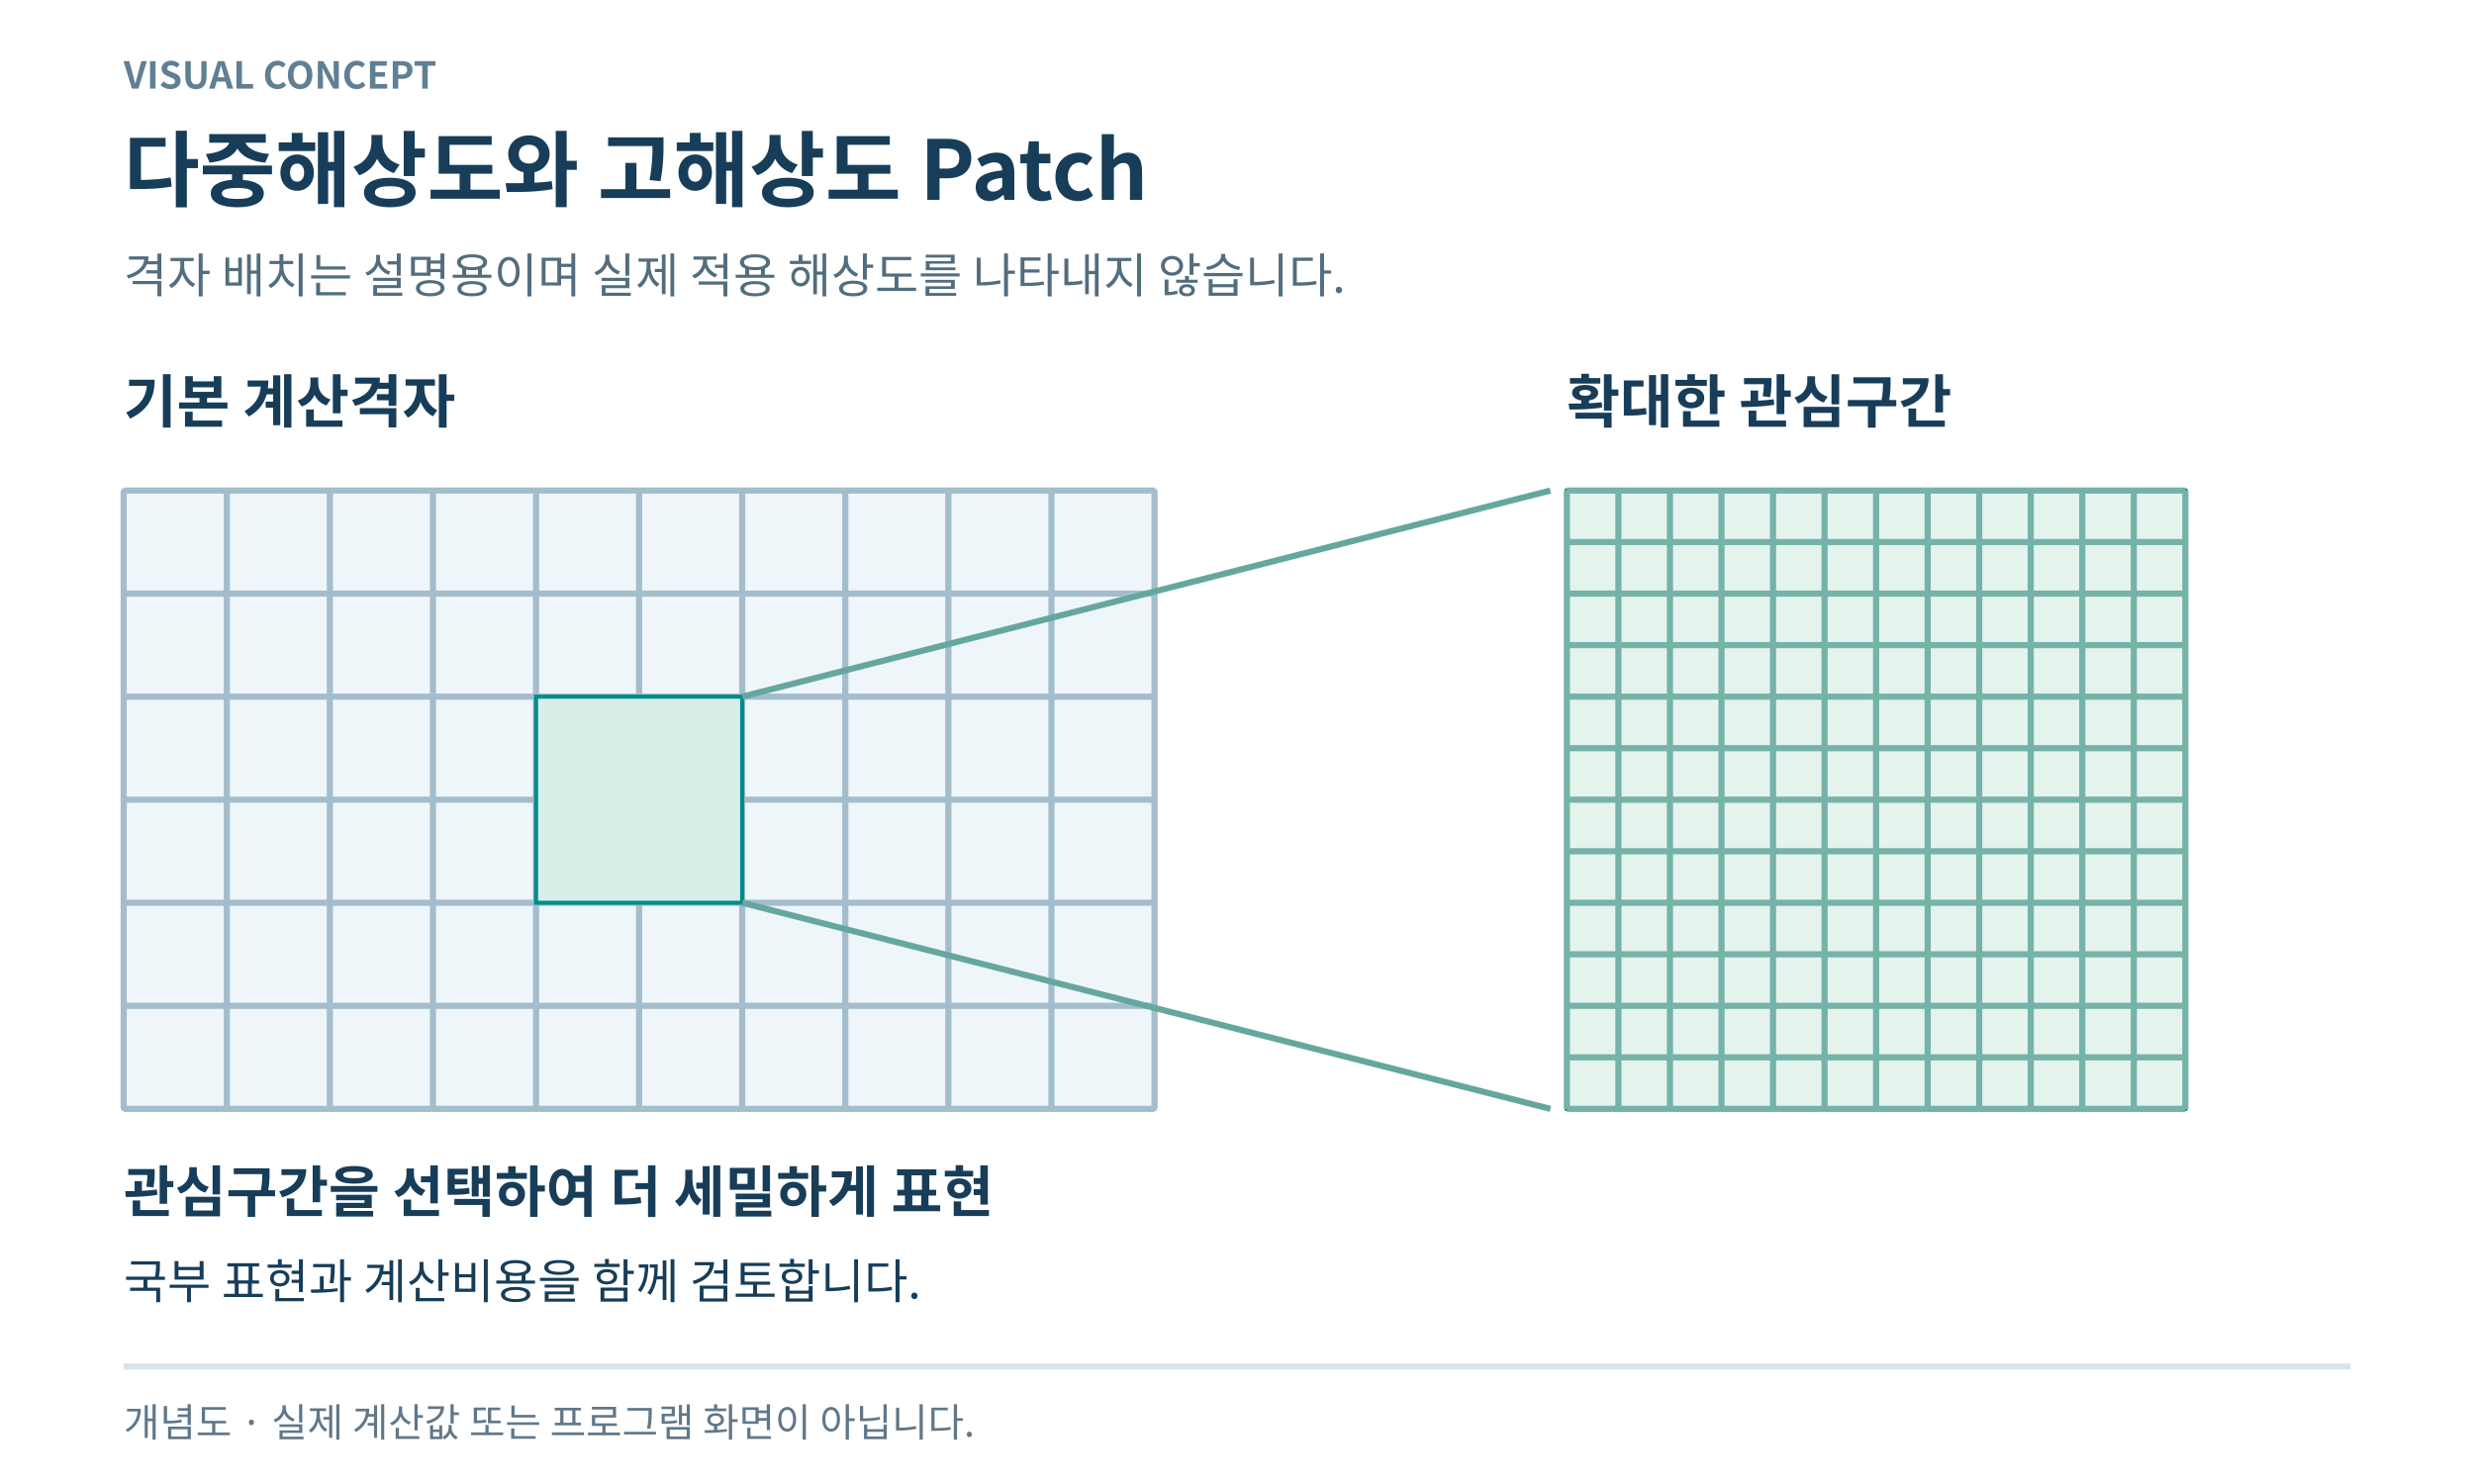
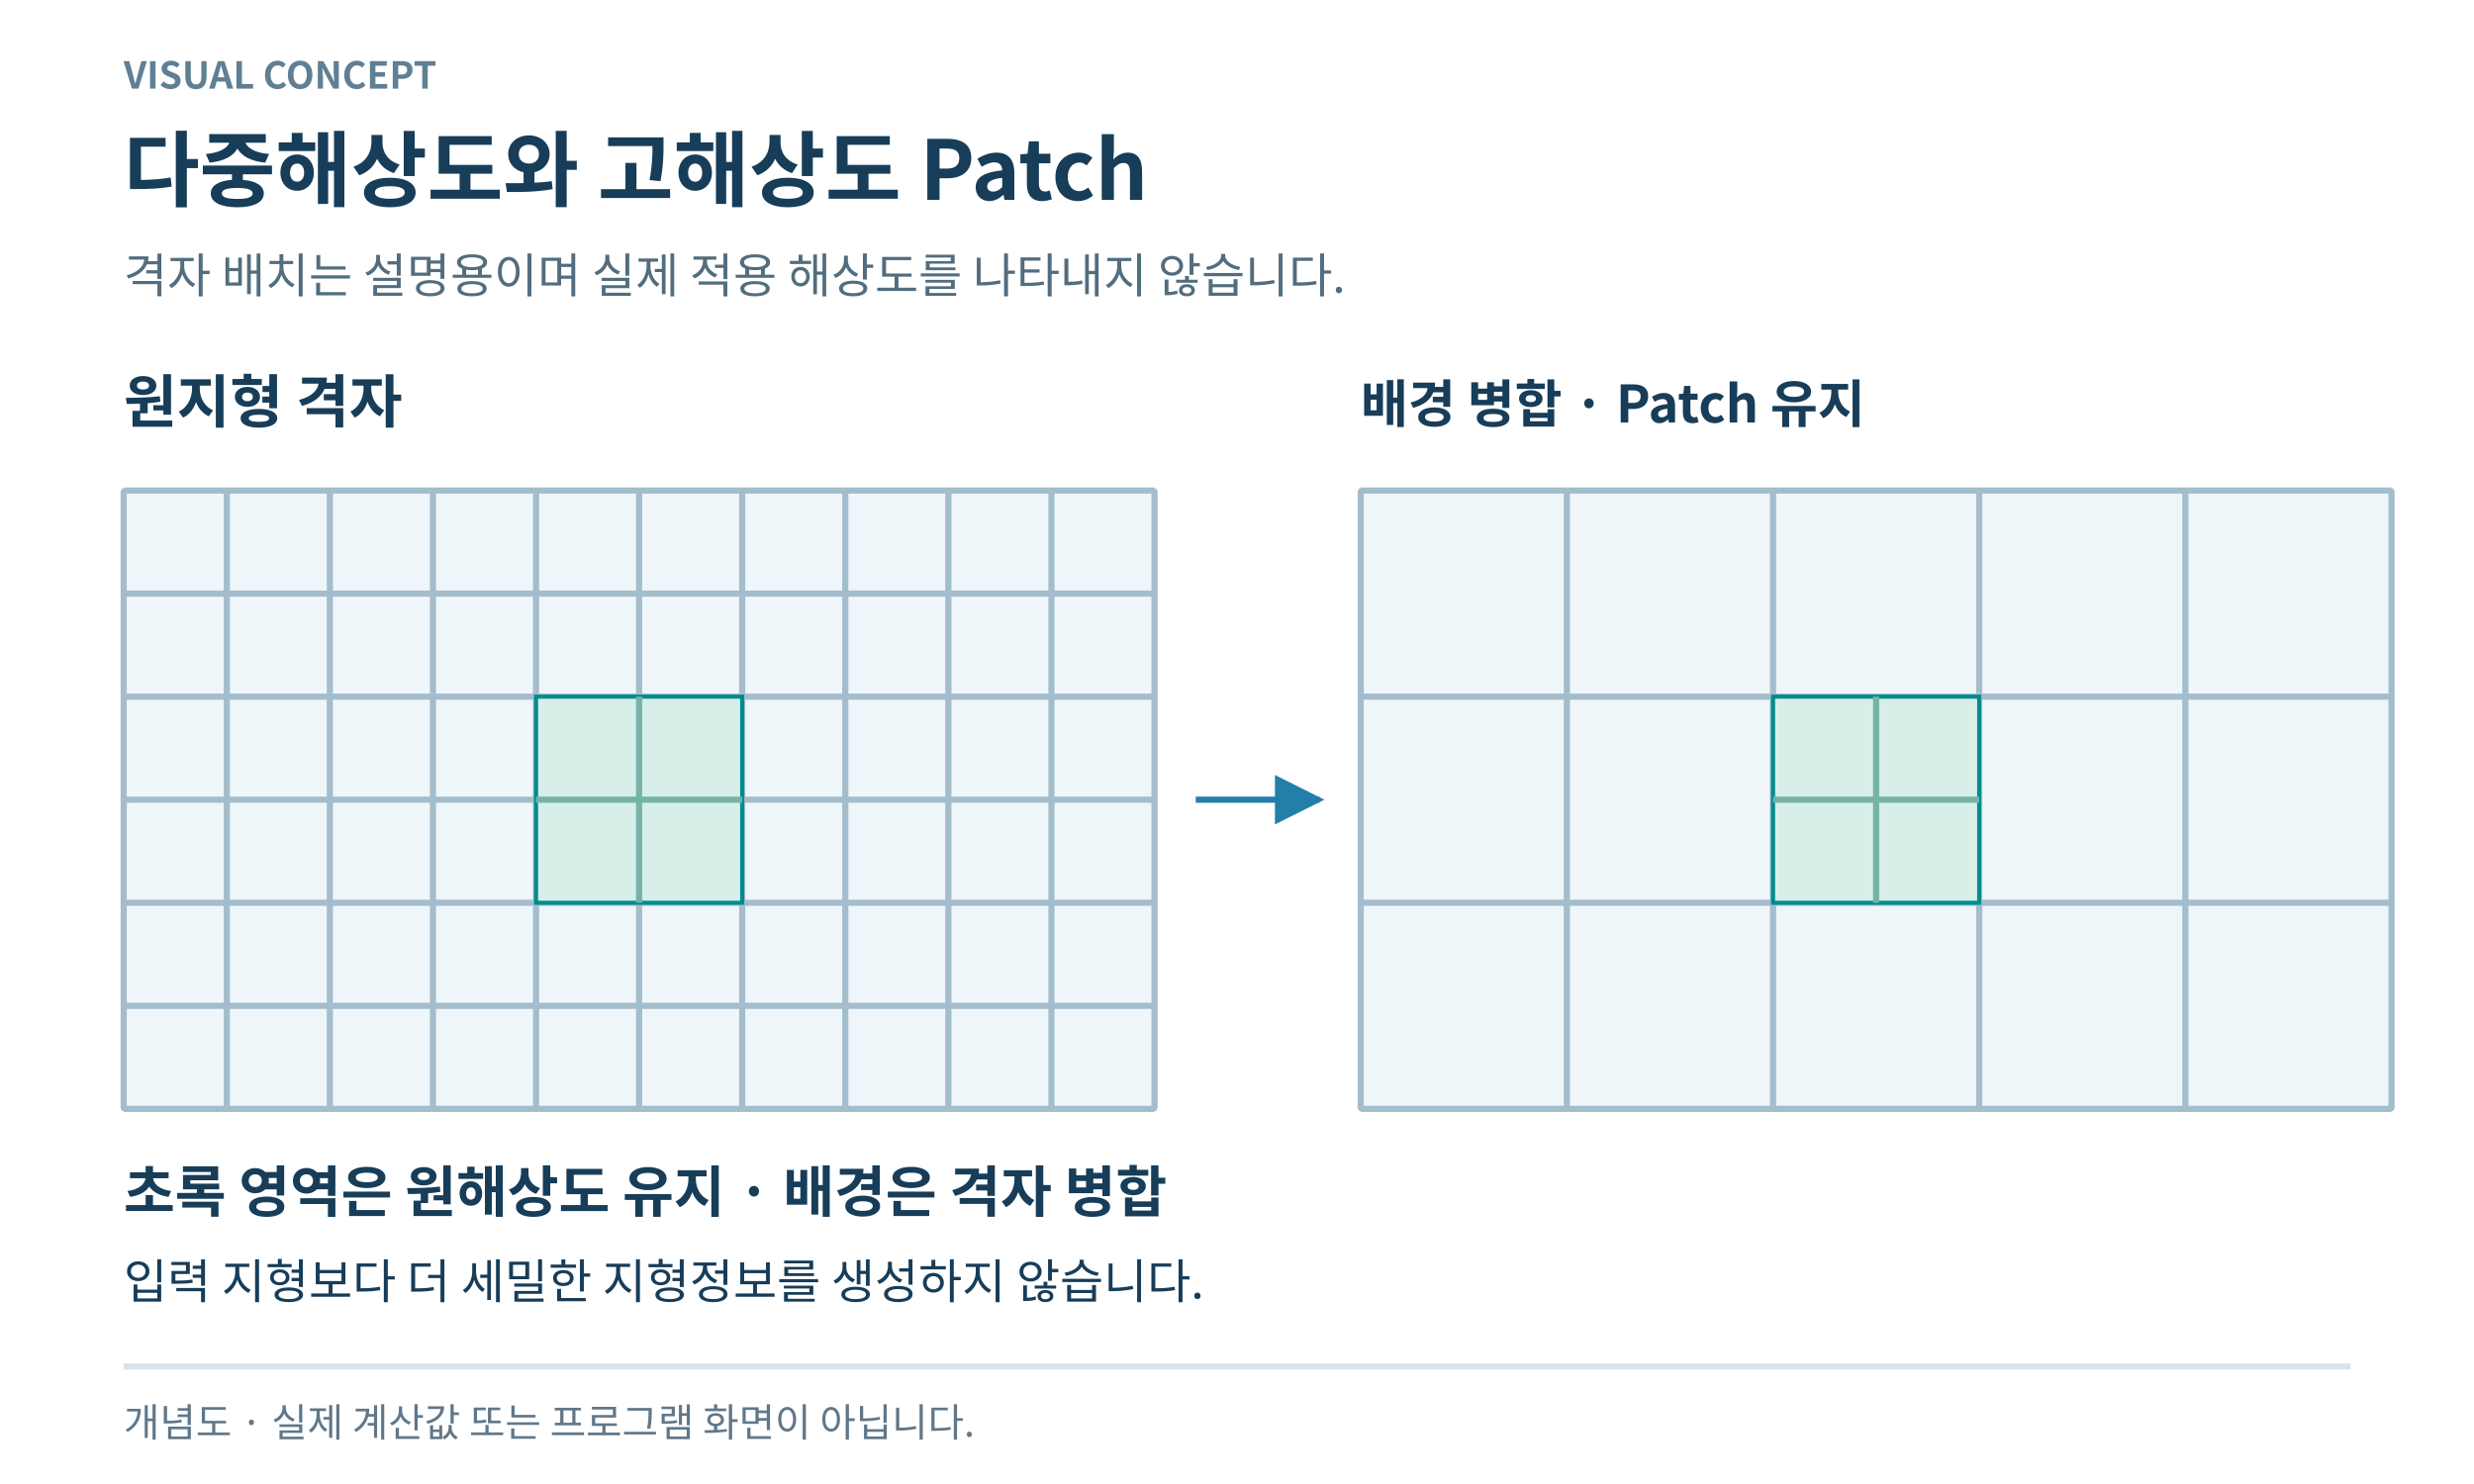
<svg xmlns="http://www.w3.org/2000/svg" width="1200" height="720" viewBox="0 0 1200 720" role="img" aria-labelledby="title desc">
  <defs>
    <marker id="arrow" viewBox="0 0 10 10" refX="9" refY="5" markerWidth="8" markerHeight="8" orient="auto-start-reverse">
      <path d="M0 0 10 5 0 10Z" fill="#247eaa" />
    </marker>
    <pattern id="missing" width="12" height="12" patternUnits="userSpaceOnUse">
      <path d="M-3 3 3-3 M0 12 12 0 M9 15 15 9" stroke="#b2bdc5" stroke-width="2" />
    </pattern>
  </defs>
  <rect width="1200" height="720" fill="#fff" />
  <g font-family="Noto Sans CJK KR,Noto Sans KR,Malgun Gothic,Arial,sans-serif">
    <text x="60" y="43" font-size="18" font-weight="600" text-anchor="start" fill="#607f94">VISUAL CONCEPT</text>
    <text x="60" y="97" font-size="40" font-weight="700" text-anchor="start" fill="#173d59">다중해상도와 고해상도 Patch</text>
    <text x="60" y="142" font-size="23" font-weight="400" text-anchor="start" fill="#526d7e">격자 배치는 설명용이며 실제 적용 해상도를 나타내지 않습니다.</text>
-     <text x="60" y="205" font-size="28" font-weight="700" text-anchor="start" fill="#173d59">기본 계산격자</text>
-     <text x="760" y="205" font-size="28" font-weight="700" text-anchor="start" fill="#173d59">확대한 관심구간</text>
+     <text x="60" y="205" font-size="28" font-weight="700" text-anchor="start" fill="#173d59">원지형 격자</text>
+     <text x="660" y="205" font-size="25" font-weight="700" text-anchor="start" fill="#173d59">배경 병합 · Patch 유지</text>
    <rect x="60" y="238" width="500" height="300" rx="0" fill="#eff6fa" stroke="#9cbdcf" stroke-width="2" />
    <line x1="60" y1="238" x2="60" y2="538" stroke="#a4bdcc" stroke-width="3" />
    <line x1="110" y1="238" x2="110" y2="538" stroke="#a4bdcc" stroke-width="3" />
    <line x1="160" y1="238" x2="160" y2="538" stroke="#a4bdcc" stroke-width="3" />
    <line x1="210" y1="238" x2="210" y2="538" stroke="#a4bdcc" stroke-width="3" />
    <line x1="260" y1="238" x2="260" y2="538" stroke="#a4bdcc" stroke-width="3" />
    <line x1="310" y1="238" x2="310" y2="538" stroke="#a4bdcc" stroke-width="3" />
    <line x1="360" y1="238" x2="360" y2="538" stroke="#a4bdcc" stroke-width="3" />
    <line x1="410" y1="238" x2="410" y2="538" stroke="#a4bdcc" stroke-width="3" />
    <line x1="460" y1="238" x2="460" y2="538" stroke="#a4bdcc" stroke-width="3" />
    <line x1="510" y1="238" x2="510" y2="538" stroke="#a4bdcc" stroke-width="3" />
    <line x1="560" y1="238" x2="560" y2="538" stroke="#a4bdcc" stroke-width="3" />
    <line x1="60" y1="238" x2="560" y2="238" stroke="#a4bdcc" stroke-width="3" />
    <line x1="60" y1="288" x2="560" y2="288" stroke="#a4bdcc" stroke-width="3" />
    <line x1="60" y1="338" x2="560" y2="338" stroke="#a4bdcc" stroke-width="3" />
    <line x1="60" y1="388" x2="560" y2="388" stroke="#a4bdcc" stroke-width="3" />
    <line x1="60" y1="438" x2="560" y2="438" stroke="#a4bdcc" stroke-width="3" />
    <line x1="60" y1="488" x2="560" y2="488" stroke="#a4bdcc" stroke-width="3" />
    <line x1="60" y1="538" x2="560" y2="538" stroke="#a4bdcc" stroke-width="3" />
    <rect x="260" y="338" width="100" height="100" rx="0" fill="#d8eee8" stroke="#008c8c" stroke-width="2" />
-     <line x1="360" y1="338" x2="752" y2="238" stroke="#65a79f" stroke-width="3" />
-     <line x1="360" y1="438" x2="752" y2="538" stroke="#65a79f" stroke-width="3" />
-     <rect x="760" y="238" width="300" height="300" rx="0" fill="#e5f3ed" stroke="#008c8c" stroke-width="2" />
-     <line x1="760" y1="238" x2="760" y2="538" stroke="#75b3a9" stroke-width="3" />
-     <line x1="785" y1="238" x2="785" y2="538" stroke="#75b3a9" stroke-width="3" />
-     <line x1="810" y1="238" x2="810" y2="538" stroke="#75b3a9" stroke-width="3" />
-     <line x1="835" y1="238" x2="835" y2="538" stroke="#75b3a9" stroke-width="3" />
-     <line x1="860" y1="238" x2="860" y2="538" stroke="#75b3a9" stroke-width="3" />
-     <line x1="885" y1="238" x2="885" y2="538" stroke="#75b3a9" stroke-width="3" />
-     <line x1="910" y1="238" x2="910" y2="538" stroke="#75b3a9" stroke-width="3" />
-     <line x1="935" y1="238" x2="935" y2="538" stroke="#75b3a9" stroke-width="3" />
-     <line x1="960" y1="238" x2="960" y2="538" stroke="#75b3a9" stroke-width="3" />
-     <line x1="985" y1="238" x2="985" y2="538" stroke="#75b3a9" stroke-width="3" />
-     <line x1="1010" y1="238" x2="1010" y2="538" stroke="#75b3a9" stroke-width="3" />
-     <line x1="1035" y1="238" x2="1035" y2="538" stroke="#75b3a9" stroke-width="3" />
-     <line x1="1060" y1="238" x2="1060" y2="538" stroke="#75b3a9" stroke-width="3" />
-     <line x1="760" y1="238" x2="1060" y2="238" stroke="#75b3a9" stroke-width="3" />
-     <line x1="760" y1="263" x2="1060" y2="263" stroke="#75b3a9" stroke-width="3" />
-     <line x1="760" y1="288" x2="1060" y2="288" stroke="#75b3a9" stroke-width="3" />
-     <line x1="760" y1="313" x2="1060" y2="313" stroke="#75b3a9" stroke-width="3" />
-     <line x1="760" y1="338" x2="1060" y2="338" stroke="#75b3a9" stroke-width="3" />
-     <line x1="760" y1="363" x2="1060" y2="363" stroke="#75b3a9" stroke-width="3" />
-     <line x1="760" y1="388" x2="1060" y2="388" stroke="#75b3a9" stroke-width="3" />
-     <line x1="760" y1="413" x2="1060" y2="413" stroke="#75b3a9" stroke-width="3" />
-     <line x1="760" y1="438" x2="1060" y2="438" stroke="#75b3a9" stroke-width="3" />
-     <line x1="760" y1="463" x2="1060" y2="463" stroke="#75b3a9" stroke-width="3" />
-     <line x1="760" y1="488" x2="1060" y2="488" stroke="#75b3a9" stroke-width="3" />
-     <line x1="760" y1="513" x2="1060" y2="513" stroke="#75b3a9" stroke-width="3" />
-     <line x1="760" y1="538" x2="1060" y2="538" stroke="#75b3a9" stroke-width="3" />
-     <text x="60" y="588" font-size="27" font-weight="600" text-anchor="start" fill="#173d59">관심구간을 선택하여 더 세밀하게 표현</text>
-     <text x="60" y="630" font-size="23" font-weight="400" text-anchor="start" fill="#173d59">국부 표현과 계산비용을 함께 검토합니다.</text>
+     <line x1="310" y1="338" x2="310" y2="438" stroke="#75b3a9" stroke-width="3" />
+     <line x1="260" y1="388" x2="360" y2="388" stroke="#75b3a9" stroke-width="3" />
+     <line x1="580" y1="388" x2="640" y2="388" stroke="#247eaa" stroke-width="3" marker-end="url(#arrow)" />
+     <rect x="660" y="238" width="500" height="300" rx="0" fill="#eff6fa" stroke="#9cbdcf" stroke-width="2" />
+     <line x1="660" y1="238" x2="660" y2="538" stroke="#a4bdcc" stroke-width="3" />
+     <line x1="760" y1="238" x2="760" y2="538" stroke="#a4bdcc" stroke-width="3" />
+     <line x1="860" y1="238" x2="860" y2="538" stroke="#a4bdcc" stroke-width="3" />
+     <line x1="960" y1="238" x2="960" y2="538" stroke="#a4bdcc" stroke-width="3" />
+     <line x1="1060" y1="238" x2="1060" y2="538" stroke="#a4bdcc" stroke-width="3" />
+     <line x1="1160" y1="238" x2="1160" y2="538" stroke="#a4bdcc" stroke-width="3" />
+     <line x1="660" y1="238" x2="1160" y2="238" stroke="#a4bdcc" stroke-width="3" />
+     <line x1="660" y1="338" x2="1160" y2="338" stroke="#a4bdcc" stroke-width="3" />
+     <line x1="660" y1="438" x2="1160" y2="438" stroke="#a4bdcc" stroke-width="3" />
+     <line x1="660" y1="538" x2="1160" y2="538" stroke="#a4bdcc" stroke-width="3" />
+     <rect x="860" y="338" width="100" height="100" rx="0" fill="#d8eee8" stroke="#008c8c" stroke-width="2" />
+     <line x1="910" y1="338" x2="910" y2="438" stroke="#75b3a9" stroke-width="3" />
+     <line x1="860" y1="388" x2="960" y2="388" stroke="#75b3a9" stroke-width="3" />
+     <text x="60" y="588" font-size="27" font-weight="600" text-anchor="start" fill="#173d59">초록 영역은 원해상도 유지 · 배경은 격자 병합</text>
+     <text x="60" y="630" font-size="23" font-weight="400" text-anchor="start" fill="#173d59">입력 지형보다 더 세밀한 지형정보를 생성하지 않습니다.</text>
    <line x1="60" y1="663" x2="1140" y2="663" stroke="#d7e4ec" stroke-width="3" />
    <text x="60" y="697" font-size="19" font-weight="400" text-anchor="start" fill="#607789">개념도 · 실제 계산값 또는 프로그램 화면이 아닙니다.</text>
  </g>
</svg>
